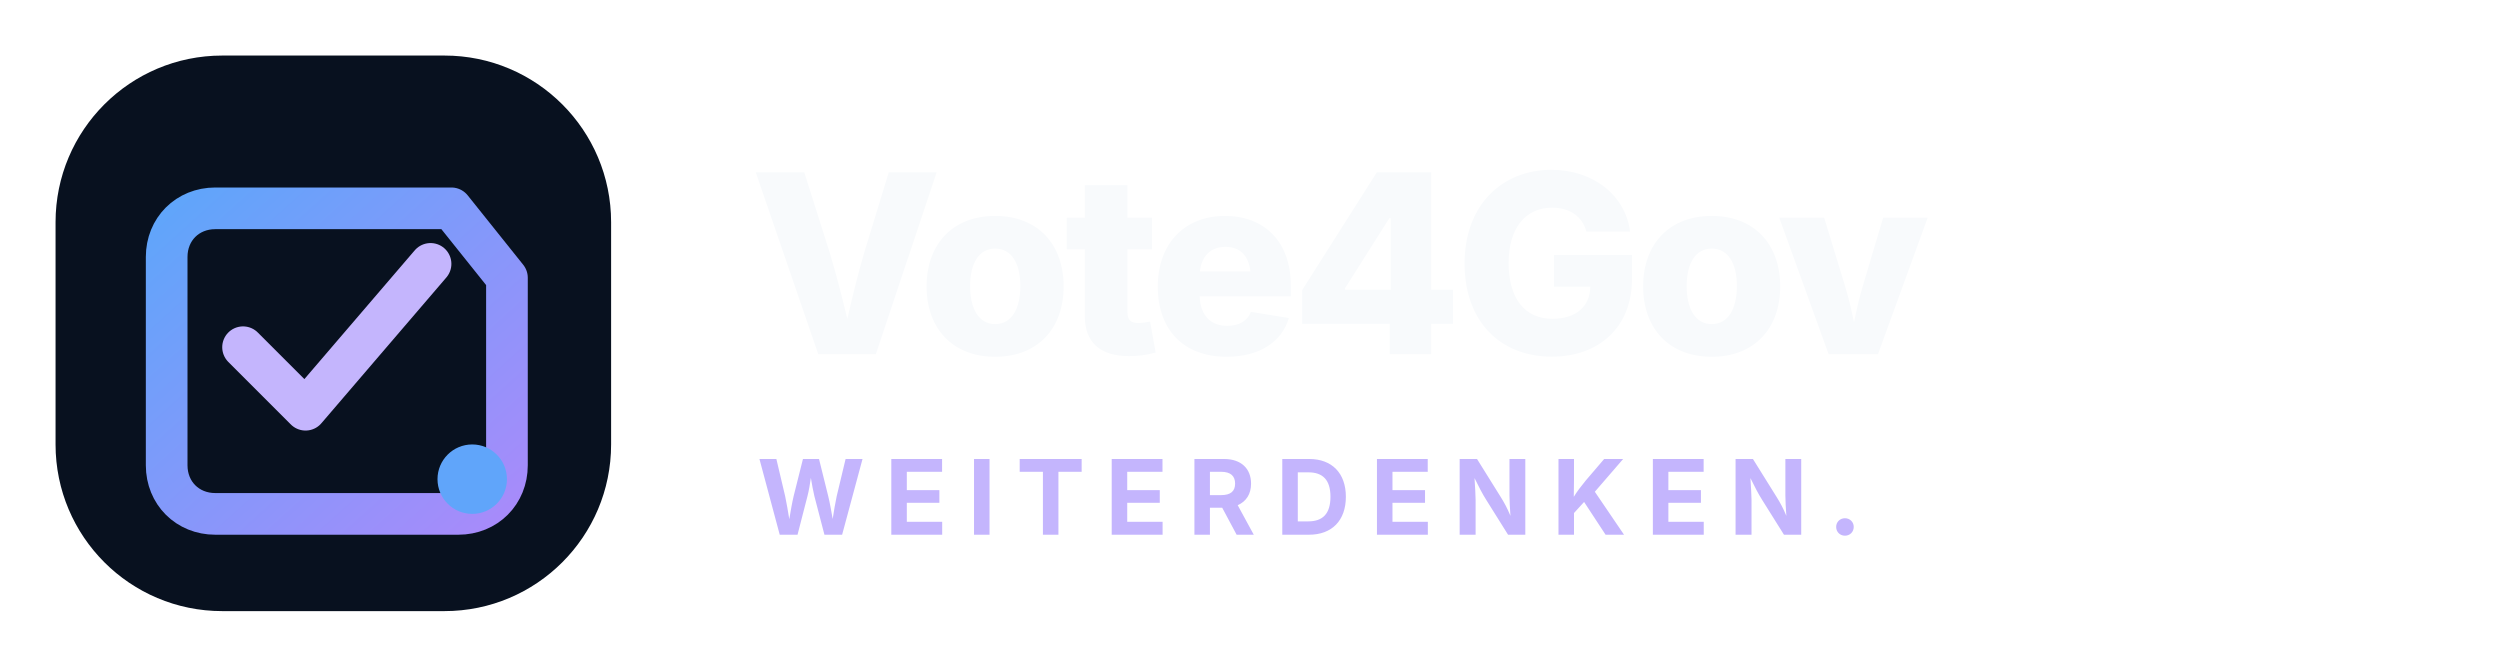
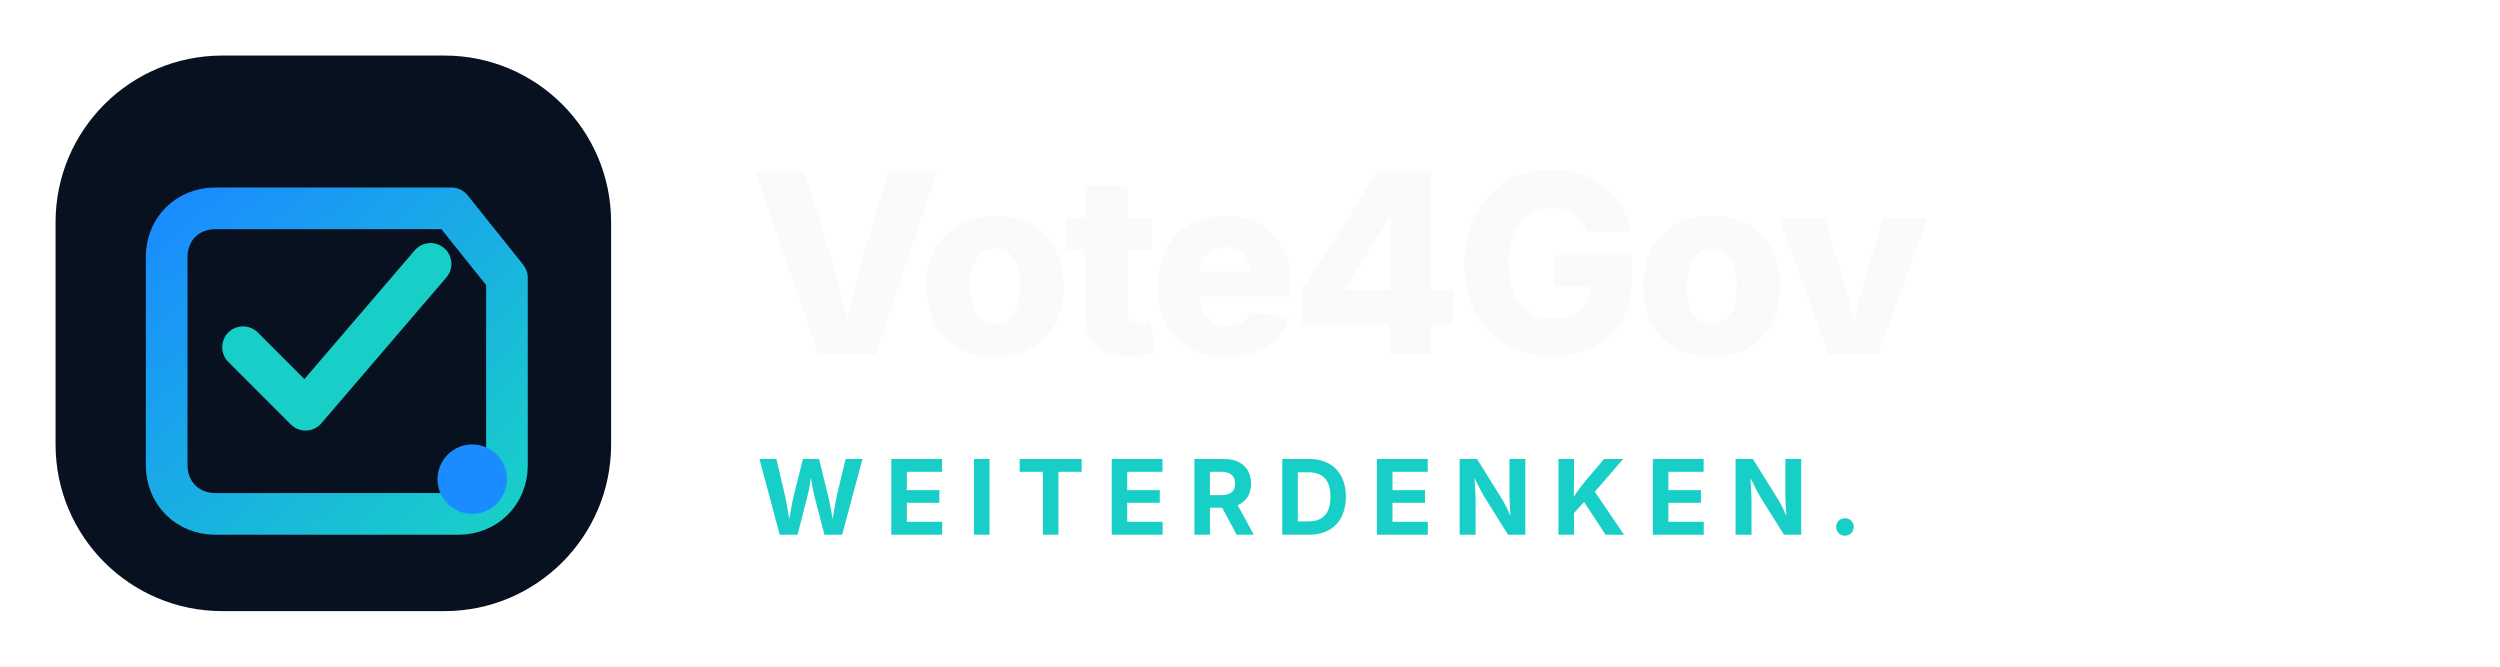
<svg xmlns="http://www.w3.org/2000/svg" viewBox="0 0 360 96" role="img" aria-labelledby="title desc">
  <defs>
    <linearGradient id="v4g-gradient" x1="0" y1="0" x2="1" y2="1">
-       <stop offset="0" stop-color="#60a5fa" />
-       <stop offset="1" stop-color="#a78bfa" />
+       <stop offset="0" stop-color="#1a8cff" />
+       <stop offset="1" stop-color="#18cfc8" />
    </linearGradient>
  </defs>
  <g transform="translate(8 8)">
    <rect width="80" height="80" rx="24" fill="#08111f" />
    <path d="M23 22h34l8 10v27c0 4-3 7-7 7H23c-4 0-7-3-7-7V29c0-4 3-7 7-7Z" fill="none" stroke="url(#v4g-gradient)" stroke-width="6" stroke-linejoin="round" />
-     <path d="m27 42 9 9 18-21" fill="none" stroke="#c4b5fd" stroke-width="6" stroke-linecap="round" stroke-linejoin="round" />
-     <circle cx="60" cy="61" r="5" fill="#60a5fa" />
+     <path d="m27 42 9 9 18-21" fill="none" stroke="#18cfc8" stroke-width="6" stroke-linecap="round" stroke-linejoin="round" />
+     <circle cx="60" cy="61" r="5" fill="#1a8cff" />
  </g>
  <g transform="translate(108 23)">
-     <text x="0" y="28" fill="#f8fafc" font-family="Inter, ui-sans-serif, system-ui, sans-serif" font-size="36" font-weight="800" letter-spacing="-1.2">Vote4Gov</text>
-     <text x="1" y="54" fill="#c4b5fd" font-family="Inter, ui-sans-serif, system-ui, sans-serif" font-size="15" font-weight="700" letter-spacing="2.8">WEITERDENKEN.</text>
+     <text x="0" y="28" fill="#f8fafc" font-family="ui-sans-serif,system-ui,-apple-system,BlinkMacSystemFont,'Segoe UI',sans-serif" font-size="36" font-weight="800" letter-spacing="-1.2">Vote4Gov</text>
+     <text x="1" y="54" fill="#18cfc8" font-family="ui-sans-serif,system-ui,-apple-system,BlinkMacSystemFont,'Segoe UI',sans-serif" font-size="15" font-weight="700" letter-spacing="2.8">WEITERDENKEN.</text>
  </g>
</svg>
